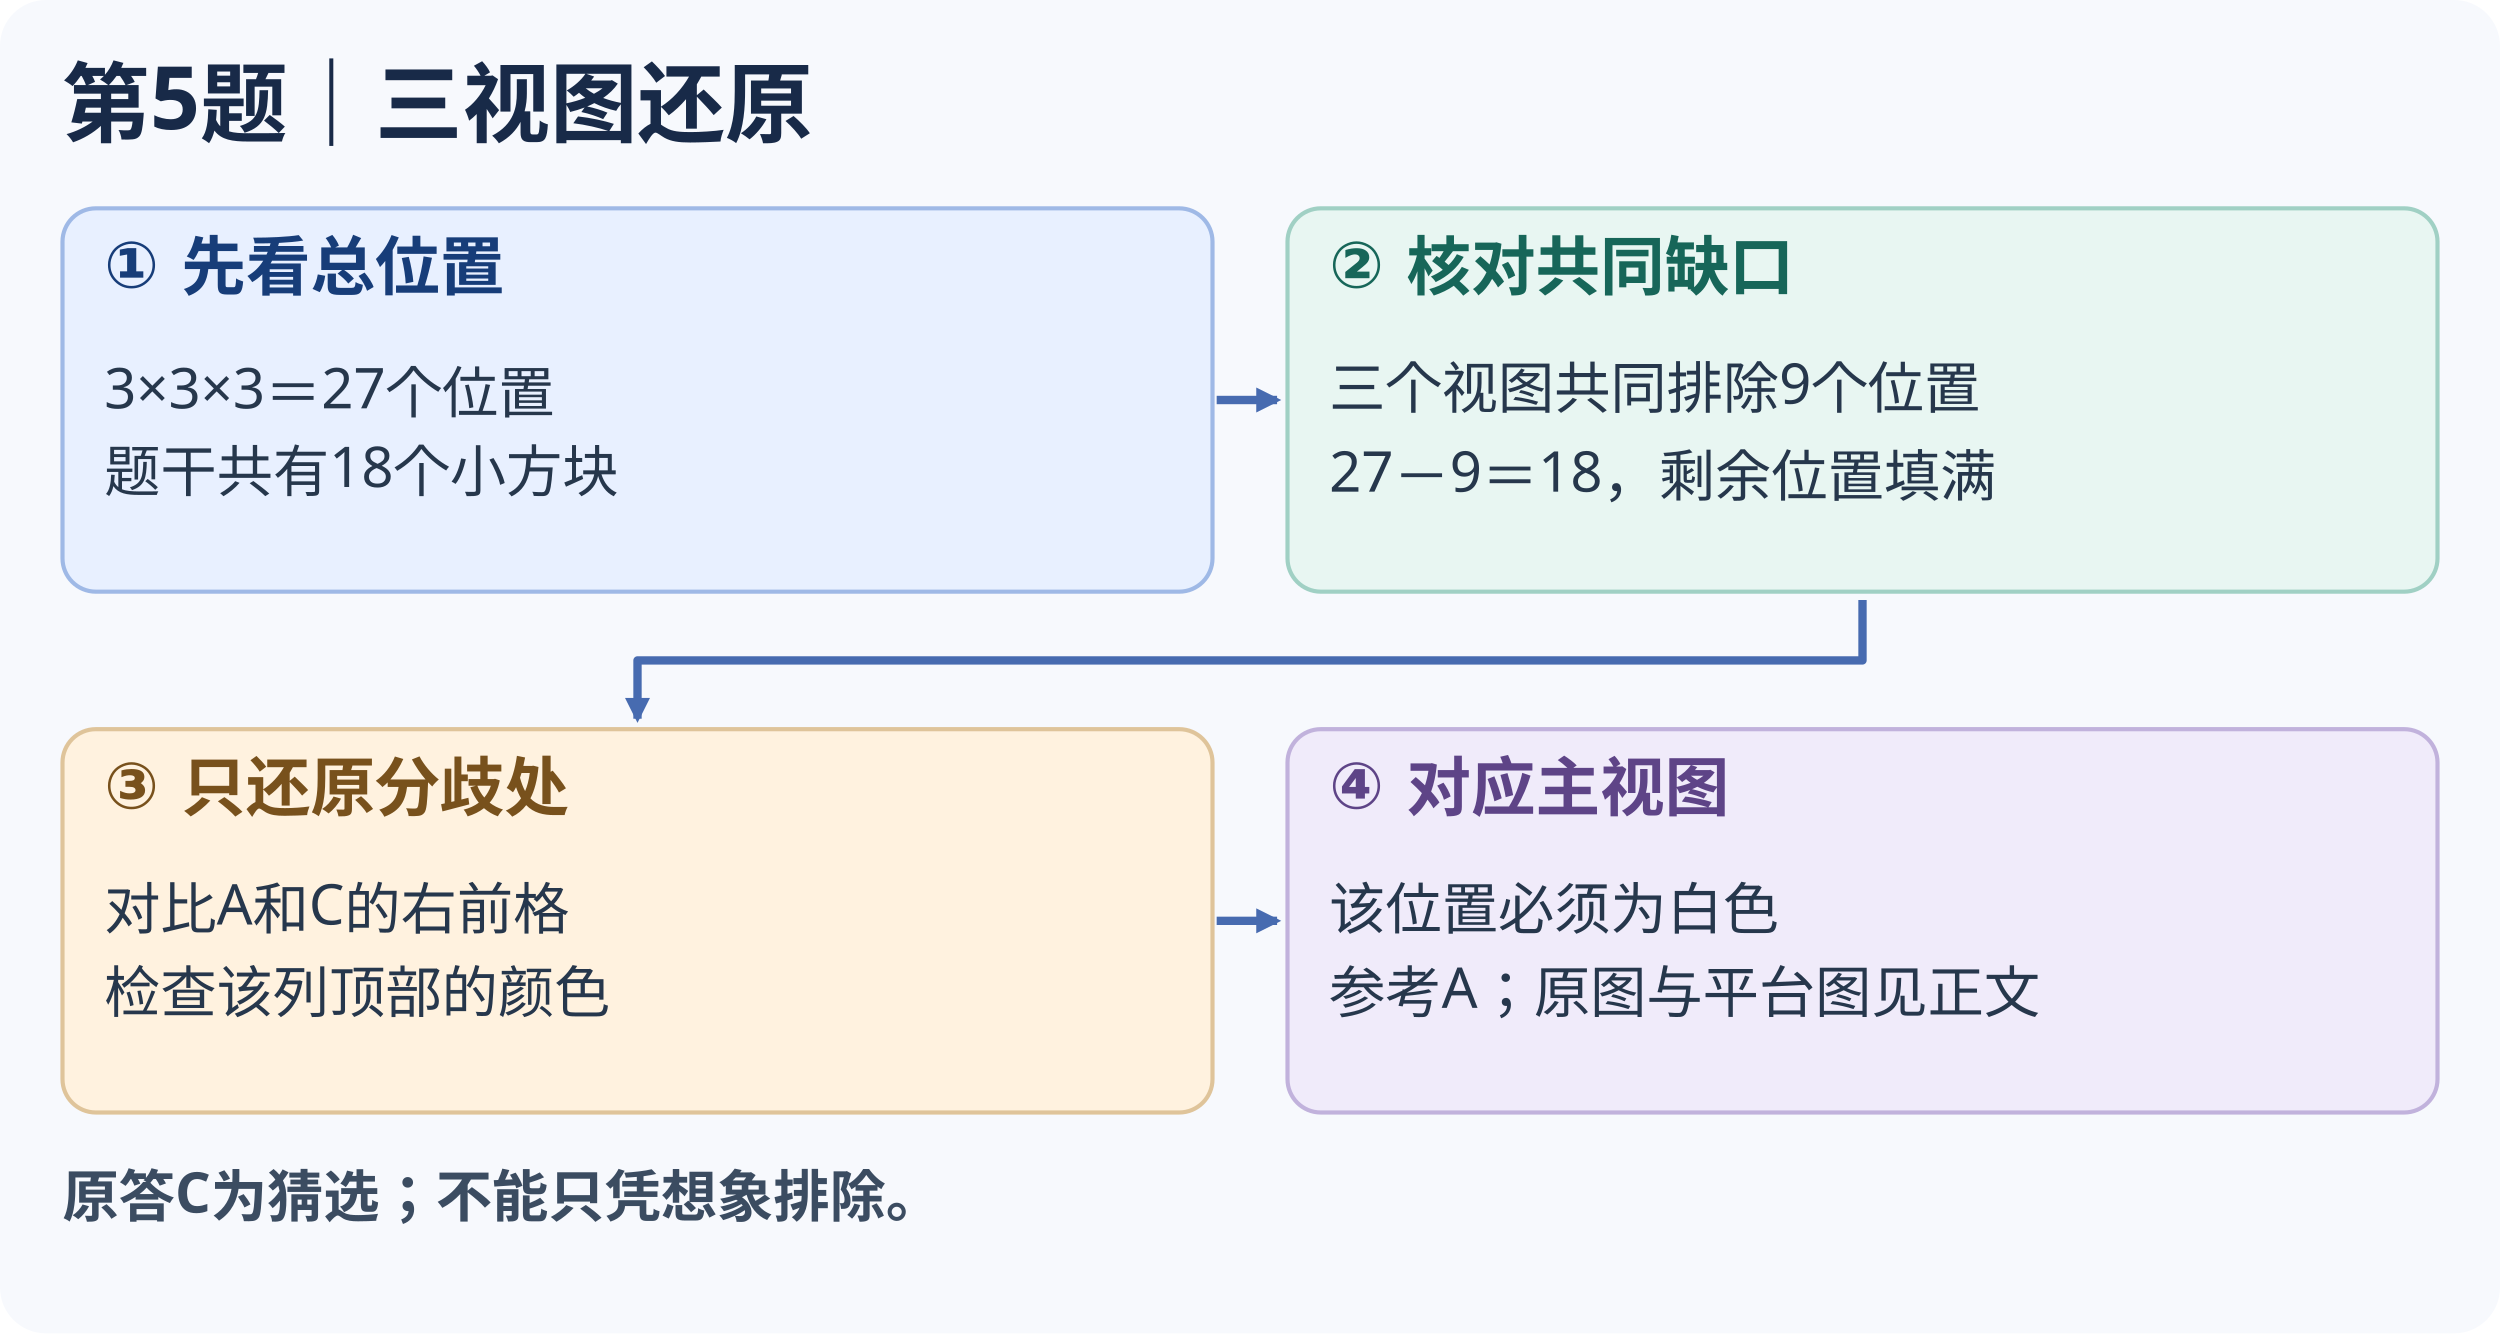
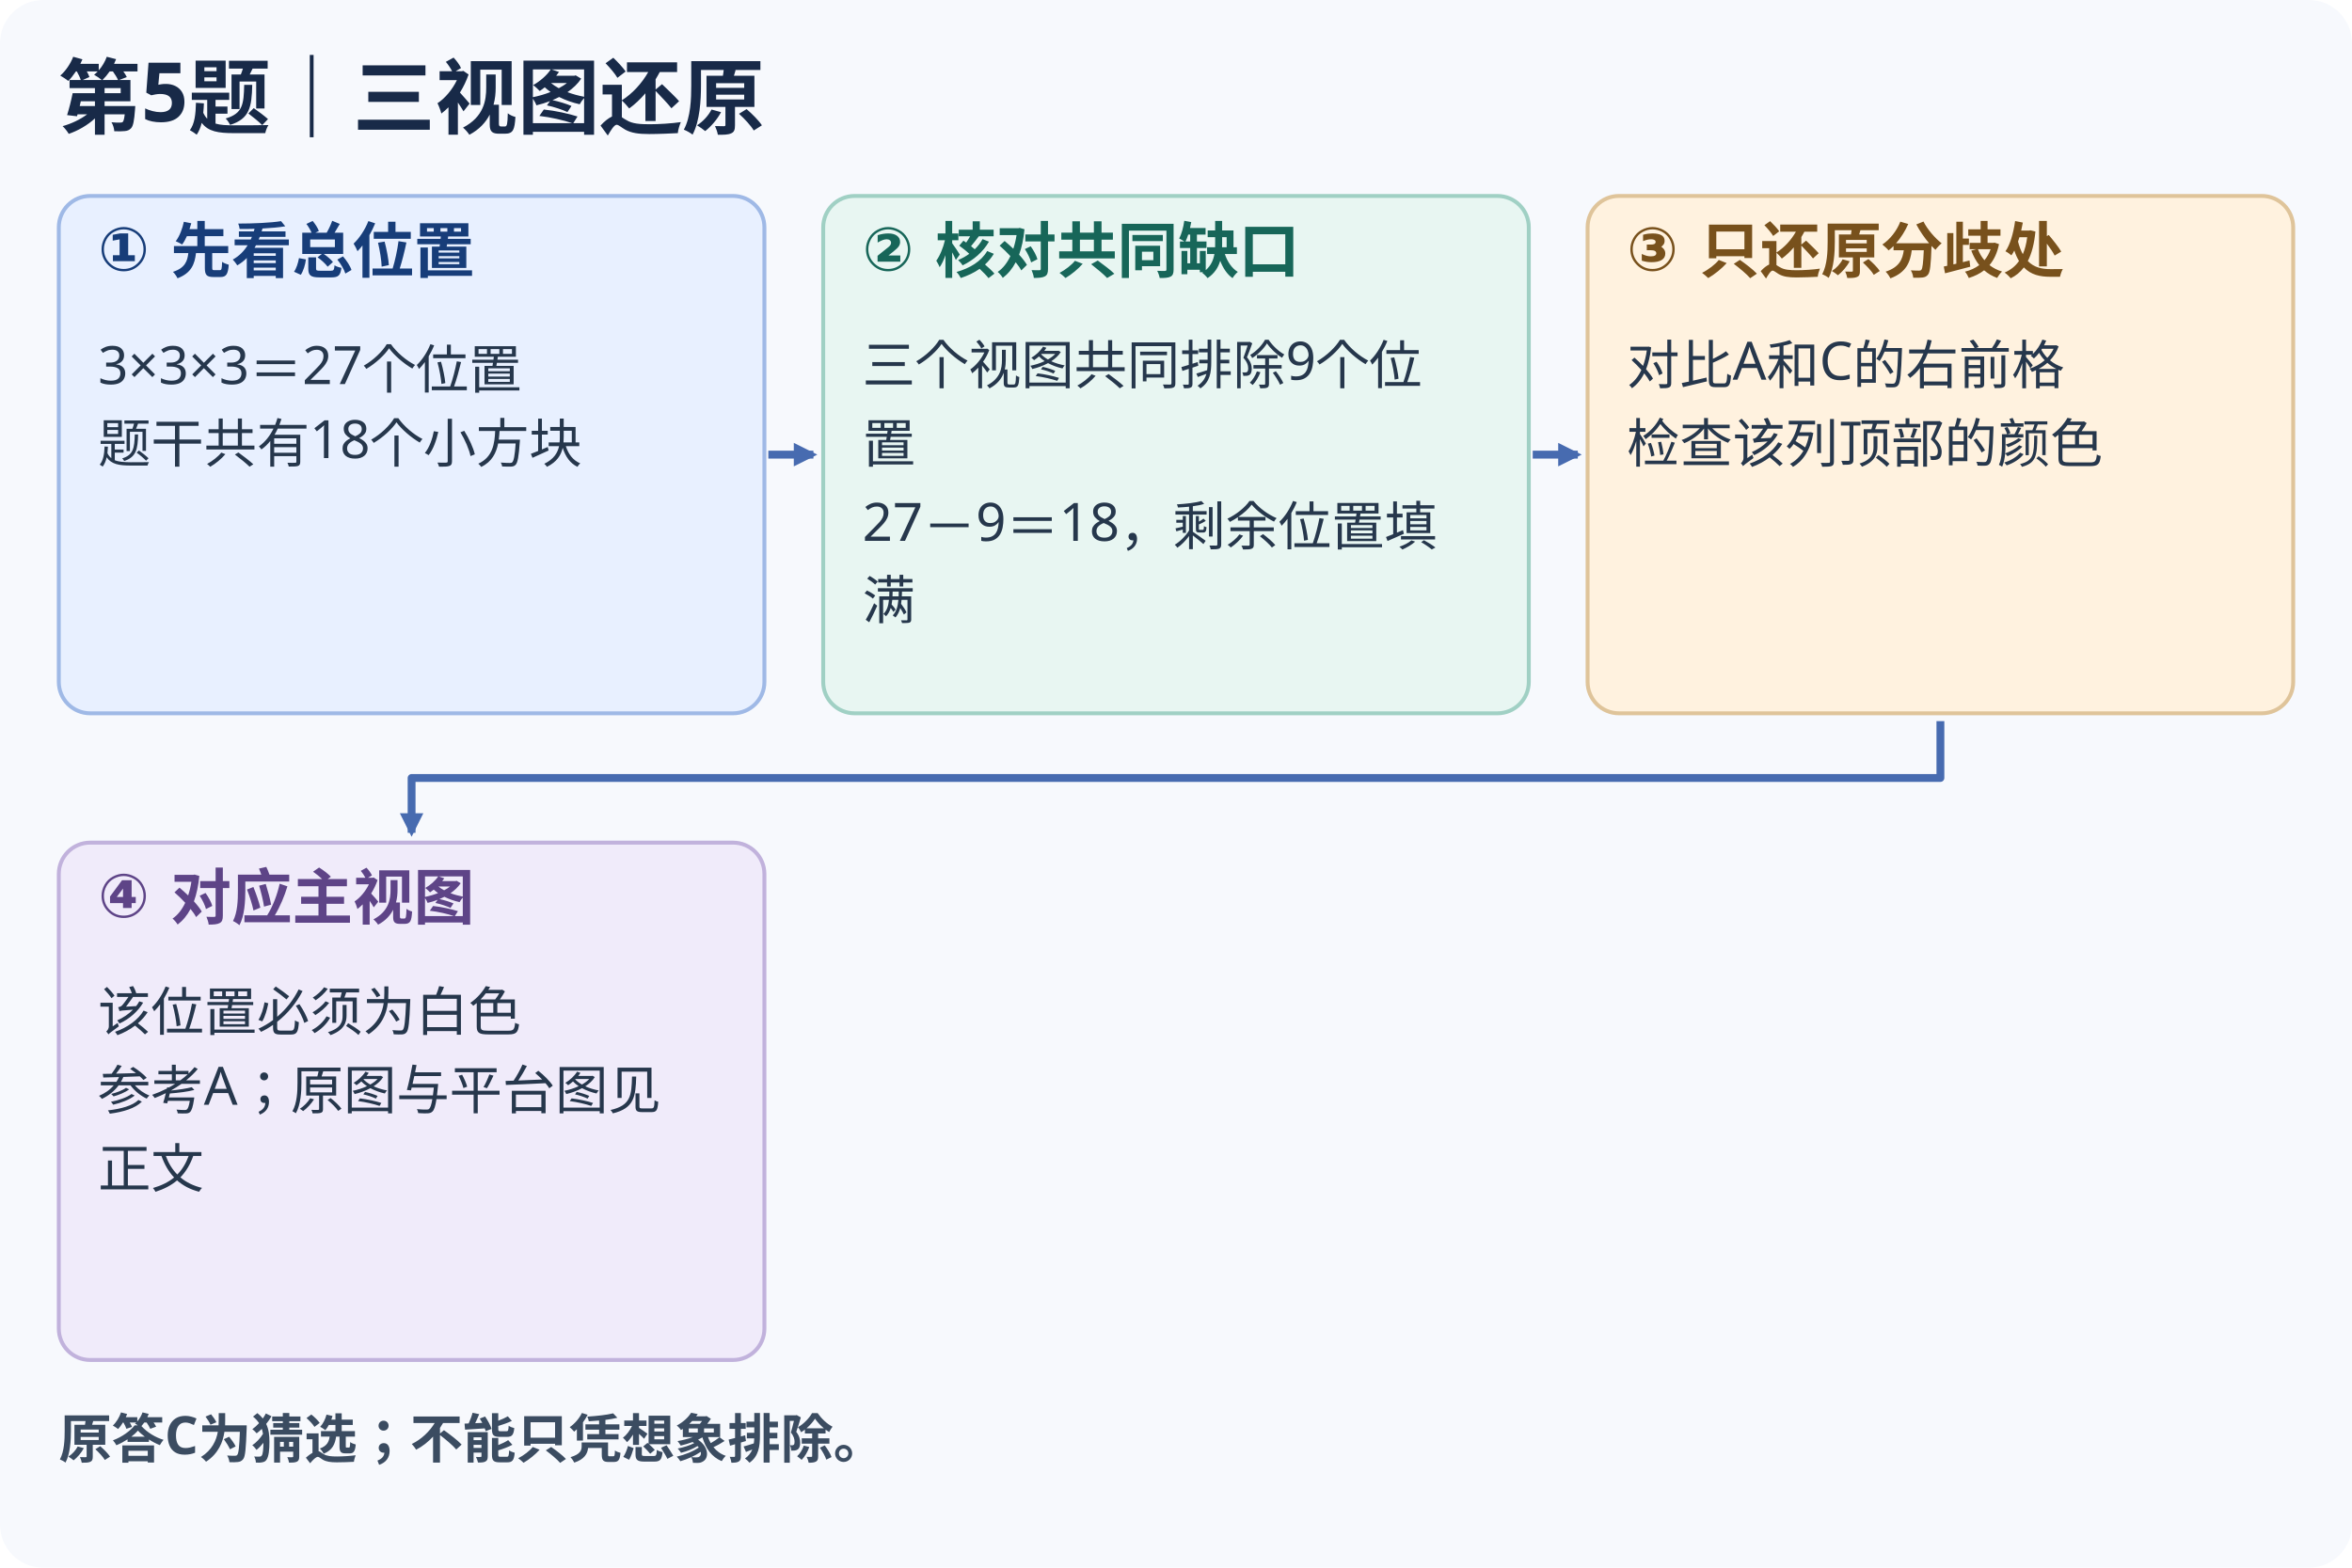
- <svg xmlns="http://www.w3.org/2000/svg" viewBox="0 0 1200 640" role="img" aria-label="第5题｜三视图还原">
+ <svg xmlns="http://www.w3.org/2000/svg" viewBox="0 0 1200 800" role="img" aria-label="第5题｜三视图还原">
  <defs>
    <marker id="a" markerWidth="12" markerHeight="12" refX="10" refY="6" orient="auto" markerUnits="userSpaceOnUse">
      <path d="M0 0 L12 6 L0 12 Z" fill="#476bb0" />
    </marker>
  </defs>
-   <rect width="1200" height="640" rx="22" fill="#f7f9fd" />
+   <rect width="1200" height="800" rx="22" fill="#f7f9fd" />
  <g font-family="Microsoft YaHei,PingFang SC,sans-serif">
    <text x="30" y="65" font-size="42" font-weight="700" fill="#182a48">第5题｜三视图还原</text>
-     <rect x="30" y="100" width="552" height="184" rx="16" fill="#e8f0ff" stroke="#9fb9e6" stroke-width="2" />
+     <rect x="30" y="100" width="360" height="264" rx="16" fill="#e8f0ff" stroke="#9fb9e6" stroke-width="2" />
    <text x="50" y="138" font-size="31" font-weight="700" fill="#173d79">① 先看总位置</text>
    <text x="50" y="196" font-size="27" font-weight="500" fill="#26374c">3×3×3＝27个位置</text>
    <text x="50" y="236" font-size="27" font-weight="500" fill="#26374c">题干共有18个小方块</text>
-     <rect x="618" y="100" width="552" height="184" rx="16" fill="#e8f6f2" stroke="#a0d0c4" stroke-width="2" />
-     <text x="638" y="138" font-size="31" font-weight="700" fill="#176659">② 核对共同缺口</text>
-     <text x="638" y="196" font-size="27" font-weight="500" fill="#26374c">三个视图共同排除9个位置</text>
-     <text x="638" y="236" font-size="27" font-weight="500" fill="#26374c">27－9＝18，剩余位置填满</text>
-     <rect x="30" y="350" width="552" height="184" rx="16" fill="#fff2df" stroke="#dfc49a" stroke-width="2" />
-     <text x="50" y="388" font-size="31" font-weight="700" fill="#78511c">③ 只还原分歧处</text>
-     <text x="50" y="446" font-size="27" font-weight="500" fill="#26374c">对比A和C的右前格</text>
-     <text x="50" y="486" font-size="27" font-weight="500" fill="#26374c">检查该列顶部的颜色</text>
-     <rect x="618" y="350" width="552" height="184" rx="16" fill="#f0ebfa" stroke="#c1b2dc" stroke-width="2" />
-     <text x="638" y="388" font-size="31" font-weight="700" fill="#5e4487">④ 对应主视图</text>
-     <text x="638" y="446" font-size="27" font-weight="500" fill="#26374c">该位置必须为白色</text>
-     <text x="638" y="486" font-size="27" font-weight="500" fill="#26374c">参考A；原图与平台图见正文</text>
+     <rect x="420" y="100" width="360" height="264" rx="16" fill="#e8f6f2" stroke="#a0d0c4" stroke-width="2" />
+     <text x="440" y="138" font-size="31" font-weight="700" fill="#176659">② 核对共同缺口</text>
+     <text x="440" y="196" font-size="27" font-weight="500" fill="#26374c">三个视图共同排除9个位</text>
+     <text x="440" y="236" font-size="27" font-weight="500" fill="#26374c">置</text>
+     <text x="440" y="276" font-size="27" font-weight="500" fill="#26374c">27－9＝18，剩余位置填</text>
+     <text x="440" y="316" font-size="27" font-weight="500" fill="#26374c">满</text>
+     <rect x="810" y="100" width="360" height="264" rx="16" fill="#fff2df" stroke="#dfc49a" stroke-width="2" />
+     <text x="830" y="138" font-size="31" font-weight="700" fill="#78511c">③ 只还原分歧处</text>
+     <text x="830" y="196" font-size="27" font-weight="500" fill="#26374c">对比A和C的右前格</text>
+     <text x="830" y="236" font-size="27" font-weight="500" fill="#26374c">检查该列顶部的颜色</text>
+     <rect x="30" y="430" width="360" height="264" rx="16" fill="#f0ebfa" stroke="#c1b2dc" stroke-width="2" />
+     <text x="50" y="468" font-size="31" font-weight="700" fill="#5e4487">④ 对应主视图</text>
+     <text x="50" y="526" font-size="27" font-weight="500" fill="#26374c">该位置必须为白色</text>
+     <text x="50" y="566" font-size="27" font-weight="500" fill="#26374c">参考A；原图与平台图见</text>
+     <text x="50" y="606" font-size="27" font-weight="500" fill="#26374c">正文</text>
    <g fill="none" stroke="#476bb0" stroke-width="4" stroke-linejoin="round" marker-end="url(#a)">
-       <path d="M584 192 H613" />
-       <path d="M894 288 V317 H306 V345" />
-       <path d="M584 442 H613" />
+       <path d="M392 232 H415" />
+       <path d="M782 232 H805" />
+       <path d="M990 368 V397 H210 V425" />
    </g>
-     <text x="30" y="584" font-size="27" font-weight="600" fill="#3b4c61">原答C为猜选；不能只凭想象排除。</text>
+     <text x="30" y="744" font-size="27" font-weight="600" fill="#3b4c61">原答C为猜选；不能只凭想象排除。</text>
  </g>
</svg>
